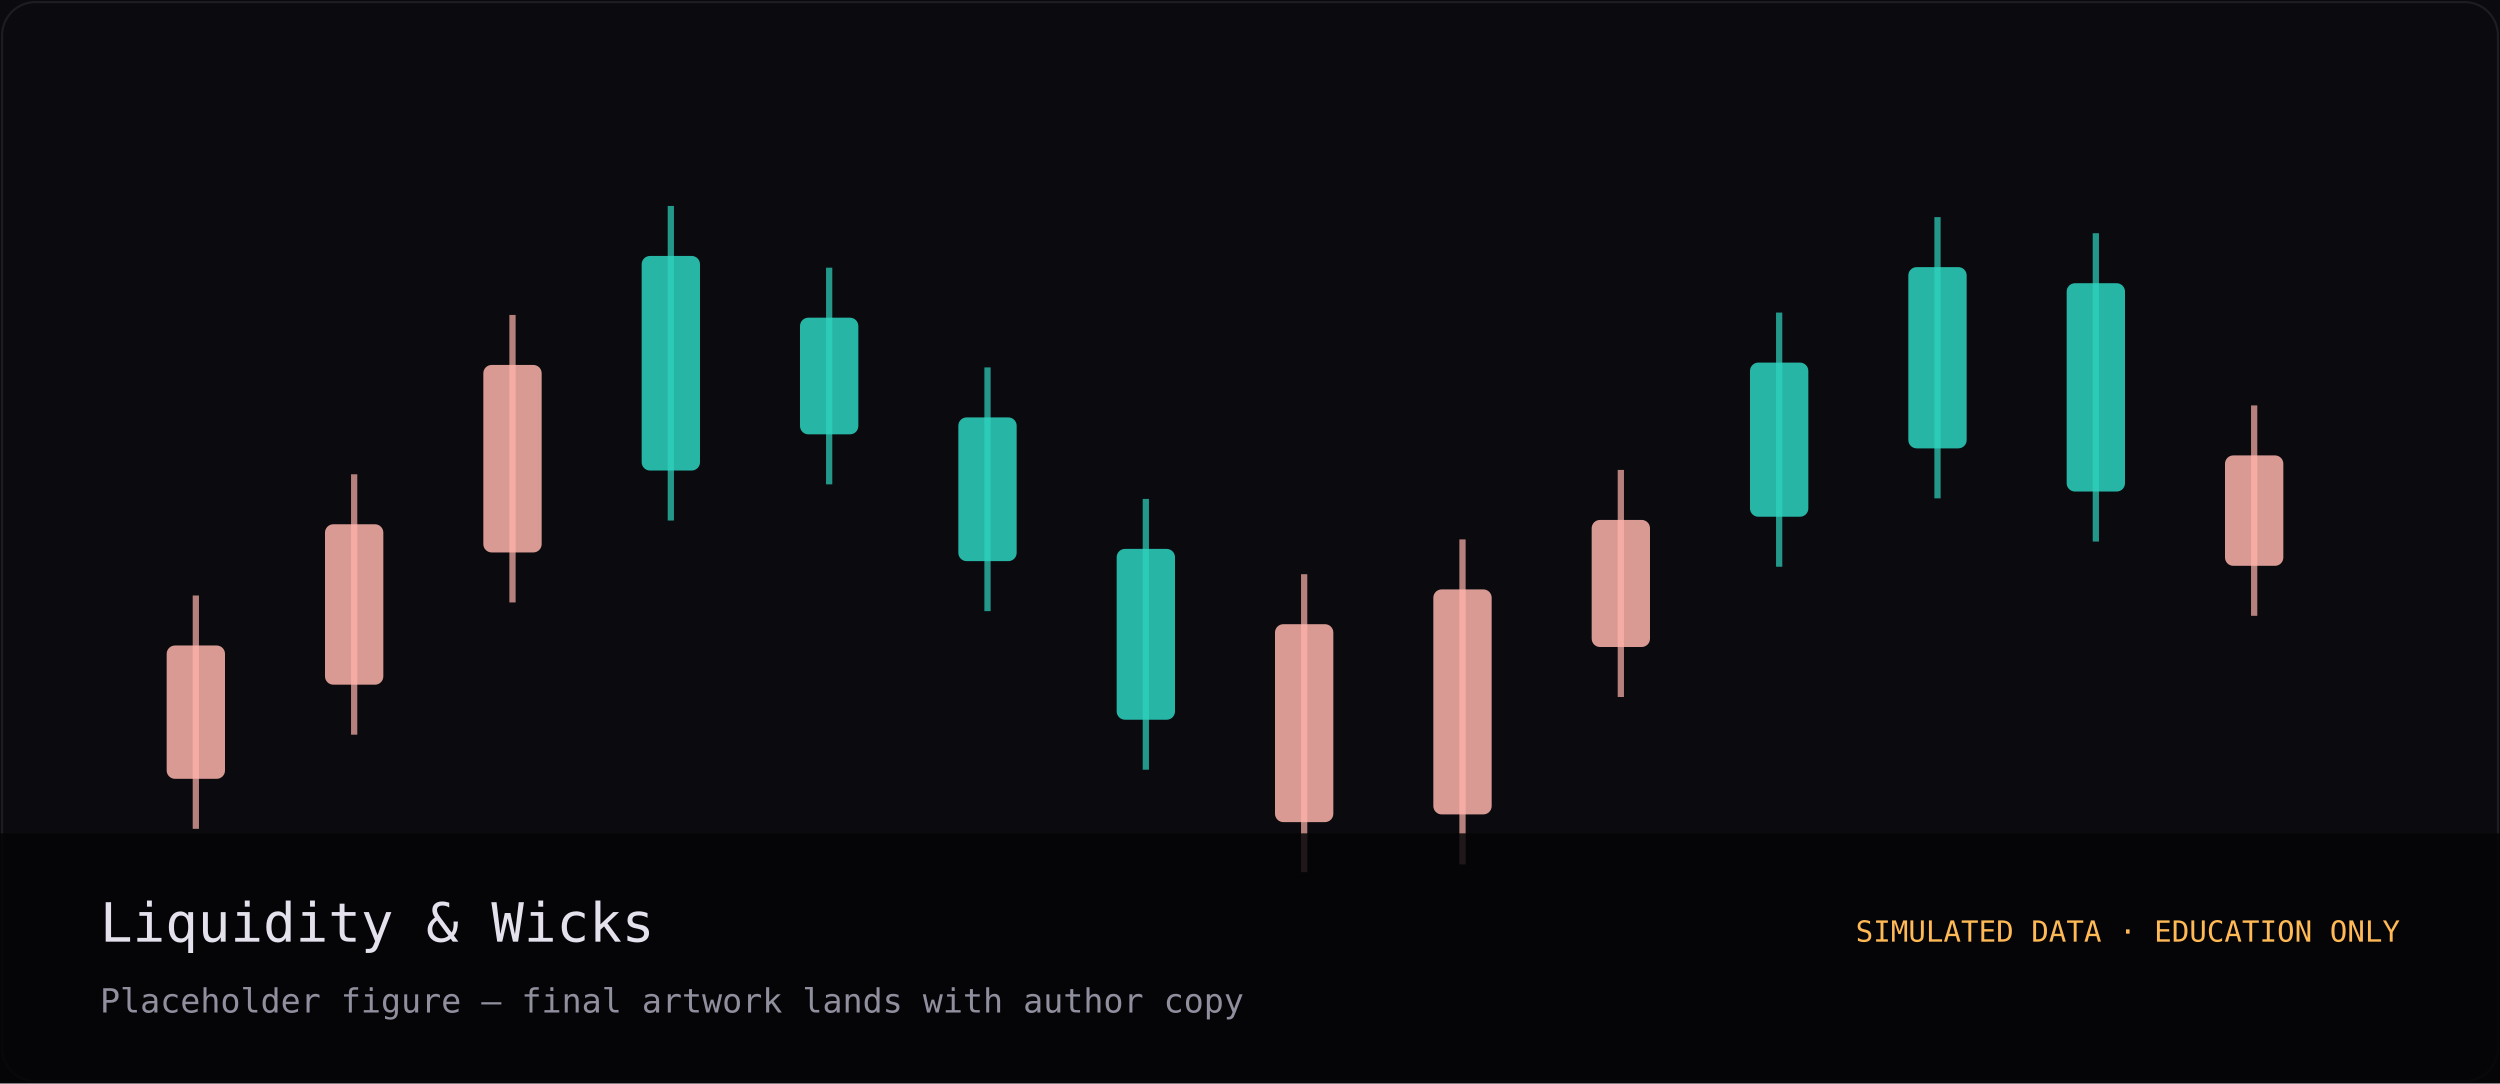
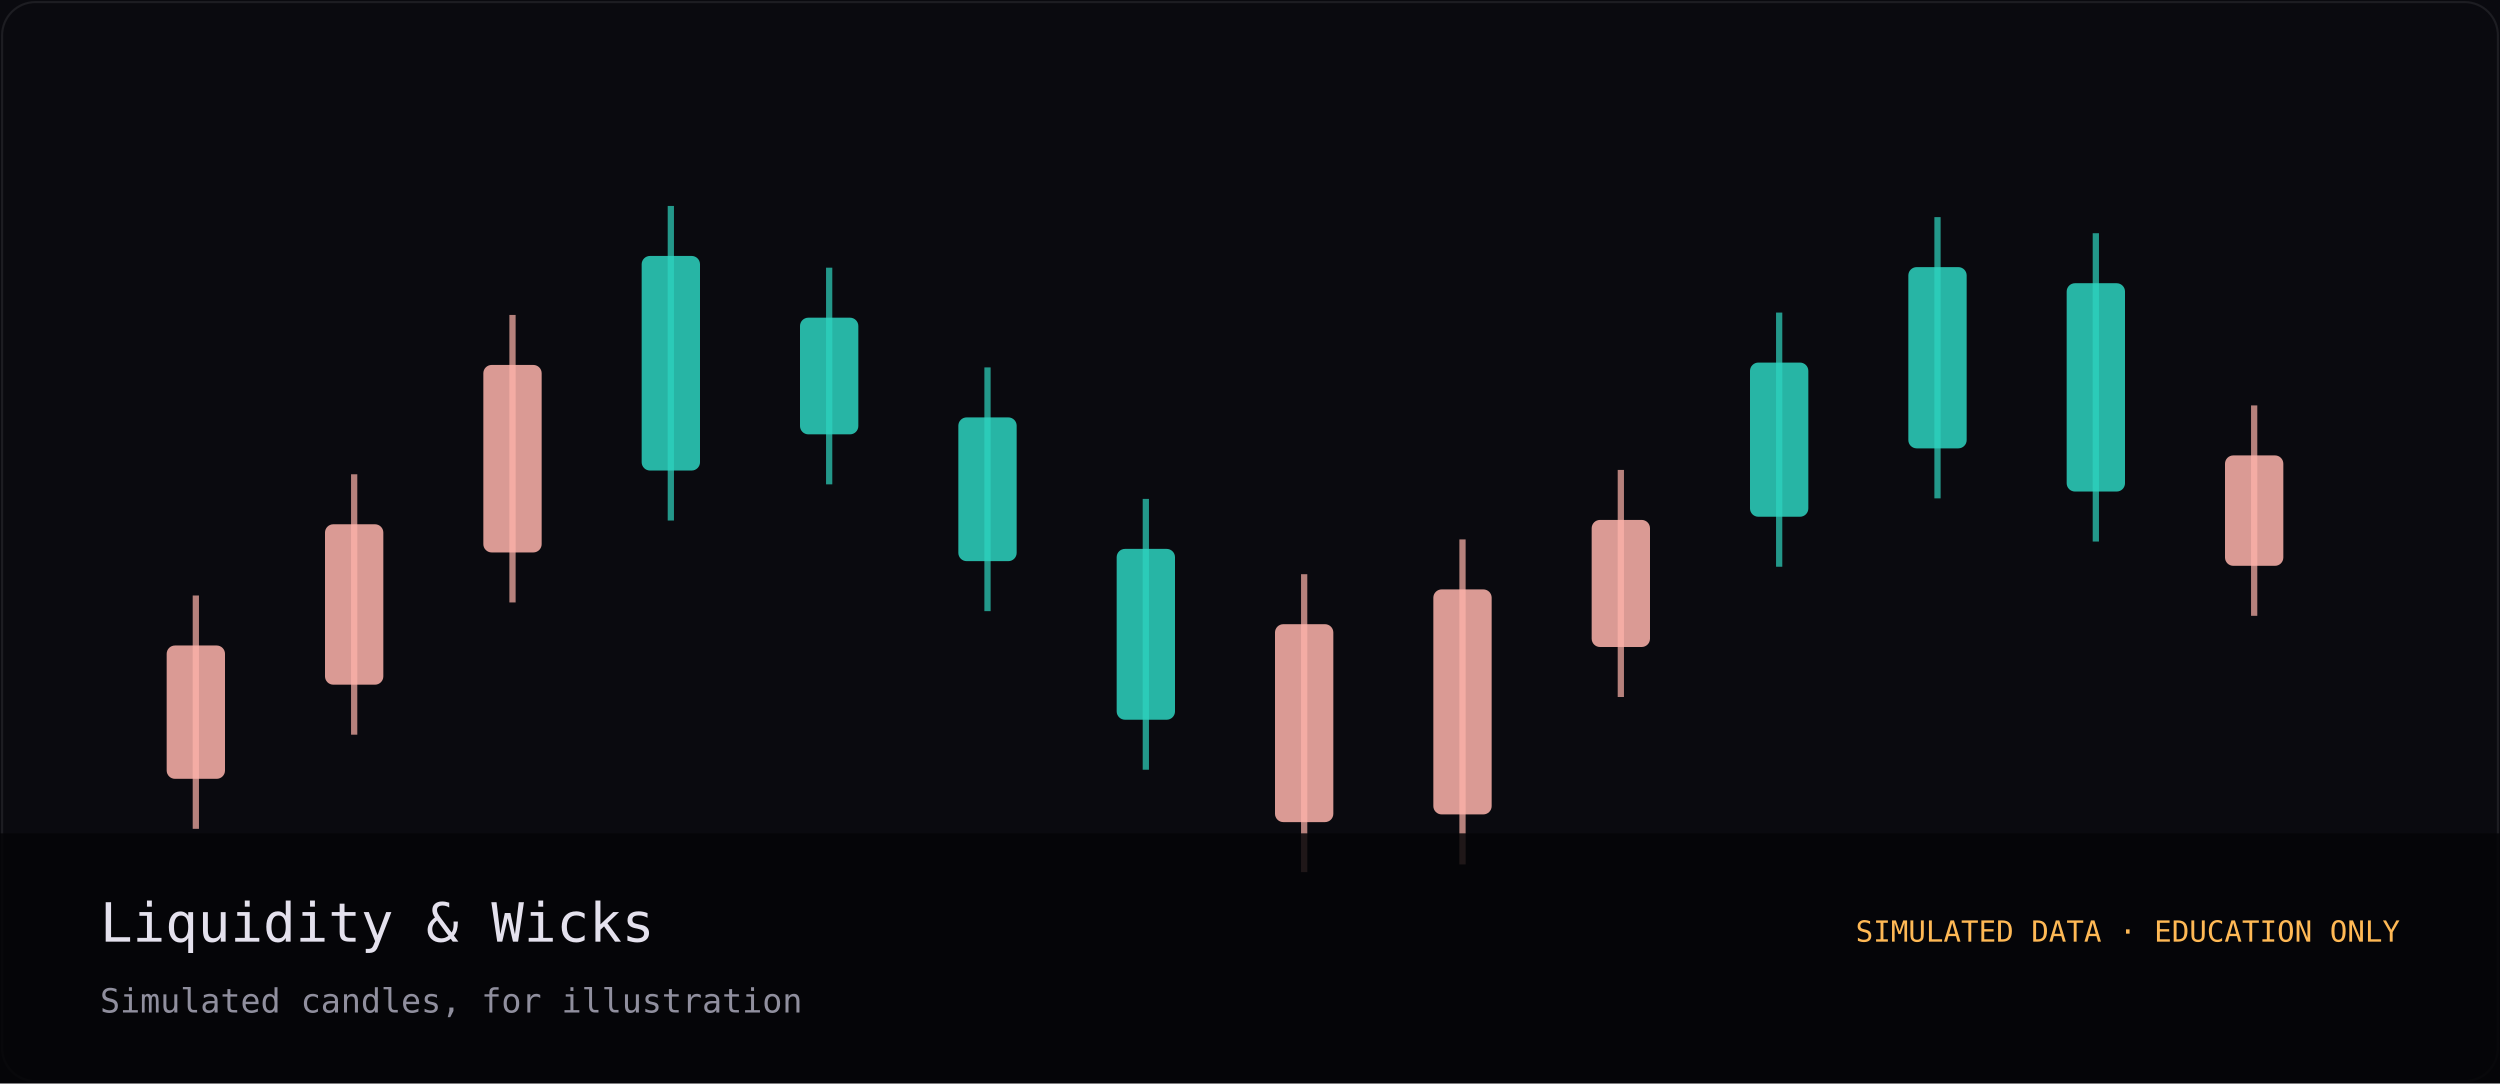
<svg xmlns="http://www.w3.org/2000/svg" width="1200" height="520" viewBox="0 0 1200 520">
  <rect width="1200" height="520" fill="#0A0A0F" />
  <rect x="1" y="1" width="1198" height="518" rx="16" fill="none" stroke="rgba(255,255,255,0.08)" />
  <line x1="94" y1="285.837" x2="94" y2="397.837" stroke="#FFB4AB" stroke-width="3" opacity="0.7" />
  <rect x="80" y="309.837" width="28" height="64" rx="4" fill="#FFB4AB" opacity="0.85" />
  <line x1="170" y1="227.649" x2="170" y2="352.649" stroke="#FFB4AB" stroke-width="3" opacity="0.7" />
  <rect x="156" y="251.649" width="28" height="77" rx="4" fill="#FFB4AB" opacity="0.85" />
  <line x1="246" y1="151.173" x2="246" y2="289.173" stroke="#FFB4AB" stroke-width="3" opacity="0.7" />
  <rect x="232" y="175.173" width="28" height="90" rx="4" fill="#FFB4AB" opacity="0.85" />
  <line x1="322" y1="98.856" x2="322" y2="249.856" stroke="#2DD4BF" stroke-width="3" opacity="0.7" />
  <rect x="308" y="122.856" width="28" height="103" rx="4" fill="#2DD4BF" opacity="0.85" />
  <line x1="398" y1="128.489" x2="398" y2="232.489" stroke="#2DD4BF" stroke-width="3" opacity="0.7" />
  <rect x="384" y="152.489" width="28" height="56" rx="4" fill="#2DD4BF" opacity="0.85" />
  <line x1="474" y1="176.353" x2="474" y2="293.353" stroke="#2DD4BF" stroke-width="3" opacity="0.7" />
  <rect x="460" y="200.353" width="28" height="69" rx="4" fill="#2DD4BF" opacity="0.85" />
  <line x1="550" y1="239.47" x2="550" y2="369.47" stroke="#2DD4BF" stroke-width="3" opacity="0.7" />
  <rect x="536" y="263.47" width="28" height="82" rx="4" fill="#2DD4BF" opacity="0.85" />
  <line x1="626" y1="275.613" x2="626" y2="418.613" stroke="#FFB4AB" stroke-width="3" opacity="0.7" />
  <rect x="612" y="299.613" width="28" height="95" rx="4" fill="#FFB4AB" opacity="0.85" />
  <line x1="702" y1="258.914" x2="702" y2="414.914" stroke="#FFB4AB" stroke-width="3" opacity="0.7" />
  <rect x="688" y="282.914" width="28" height="108" rx="4" fill="#FFB4AB" opacity="0.85" />
  <line x1="778" y1="225.56" x2="778" y2="334.56" stroke="#FFB4AB" stroke-width="3" opacity="0.7" />
  <rect x="764" y="249.56" width="28" height="61" rx="4" fill="#FFB4AB" opacity="0.85" />
  <line x1="854" y1="150.038" x2="854" y2="272.038" stroke="#2DD4BF" stroke-width="3" opacity="0.7" />
  <rect x="840" y="174.038" width="28" height="74" rx="4" fill="#2DD4BF" opacity="0.85" />
  <line x1="930" y1="104.216" x2="930" y2="239.216" stroke="#2DD4BF" stroke-width="3" opacity="0.7" />
  <rect x="916" y="128.216" width="28" height="87" rx="4" fill="#2DD4BF" opacity="0.85" />
  <line x1="1006" y1="111.945" x2="1006" y2="259.945" stroke="#2DD4BF" stroke-width="3" opacity="0.7" />
  <rect x="992" y="135.945" width="28" height="100" rx="4" fill="#2DD4BF" opacity="0.85" />
  <line x1="1082" y1="194.596" x2="1082" y2="295.596" stroke="#FFB4AB" stroke-width="3" opacity="0.7" />
  <rect x="1068" y="218.596" width="28" height="53" rx="4" fill="#FFB4AB" opacity="0.85" />
  <rect x="0" y="400" width="1200" height="120" fill="#050507" opacity="0.85" />
  <text x="48" y="452" font-family="Menlo, monospace" font-size="26" fill="#E4E1ED">Liquidity &amp; Wicks</text>
-   <text x="48" y="486" font-family="Menlo, monospace" font-size="16" fill="#908F9E">Placeholder figure — final artwork lands with author copy</text>
+   <text x="48" y="486" font-family="Menlo, monospace" font-size="16" fill="#908F9E">Simulated candles, for illustration</text>
  <text x="1152" y="452" text-anchor="end" font-family="Menlo, monospace" font-size="14" fill="#FFB955">SIMULATED DATA · EDUCATION ONLY</text>
</svg>
